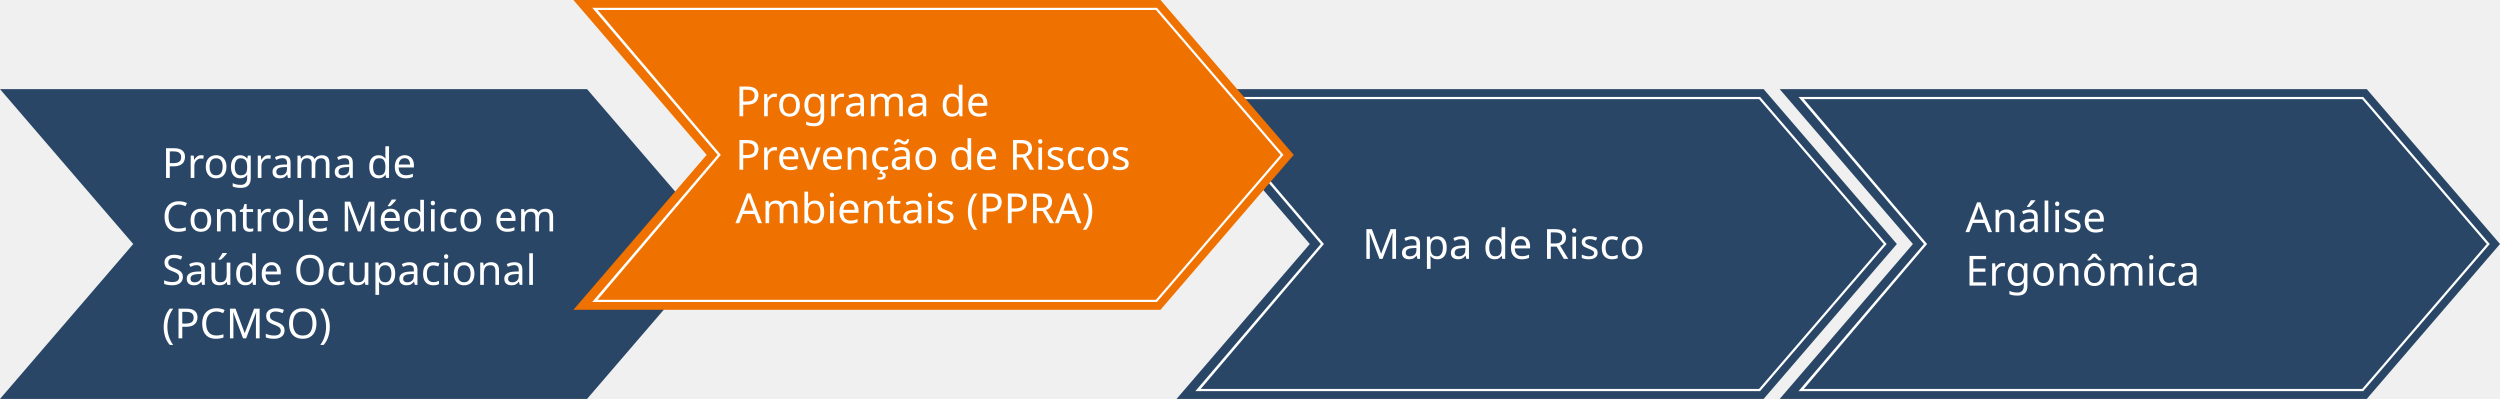
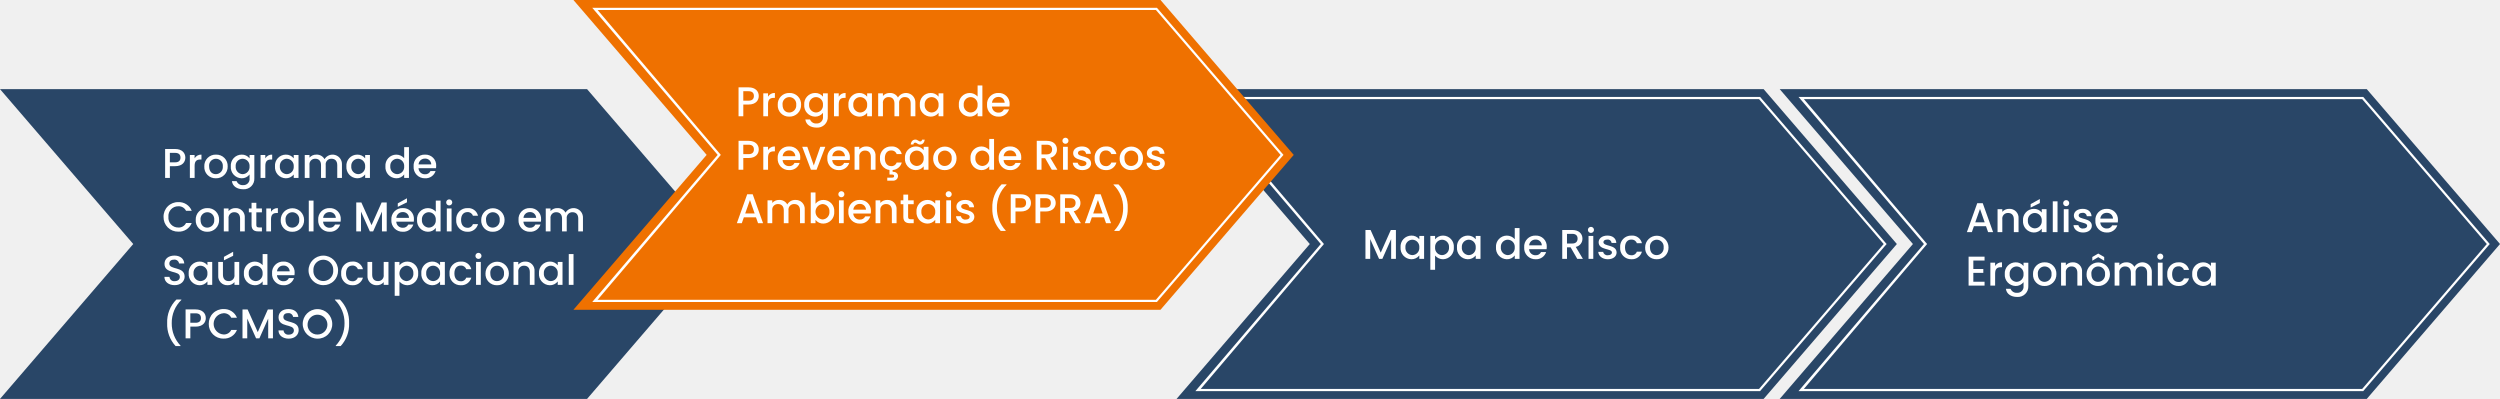
<svg xmlns="http://www.w3.org/2000/svg" width="841.435" height="134.261" viewBox="0 0 841.435 134.261">
  <g id="Grupo_1653" data-name="Grupo 1653" transform="translate(-139.282 -240.369)">
    <g id="Grupo_1650" data-name="Grupo 1650" transform="translate(406.808 18.25)">
      <g id="Grupo_1647" data-name="Grupo 1647">
        <path id="Caminho_21149" data-name="Caminho 21149" d="M197.592,104.261H0L44.843,52.131,0,0H197.592l44.843,52.131Z" transform="translate(128.475 252.119)" fill="#294667" />
        <path id="Caminho_21150" data-name="Caminho 21150" d="M198.531,102.529H8.471L50.689,53.015,8.471,3.5H198.533l42.593,49.515ZM10.28,101.782H198.188l41.95-48.767L198.188,4.247H10.28L51.748,53.015Z" transform="translate(126.334 251.235)" fill="#fff" />
      </g>
-       <text id="Mapa_de_Risco" data-name="Mapa de Risco" transform="translate(191 294.25)" fill="#fff" font-size="14" font-family="Poppins-Medium, Poppins" font-weight="500">
-         <tspan x="0" y="15">Mapa de Risco</tspan>
-       </text>
+       <path id="Caminho_31891" data-name="Caminho 31891" d="M1.05,15h1.6V8.336L5.628,15H6.734L9.7,8.336V15h1.6V5.27H9.59l-3.4,7.63L2.772,5.27H1.05Zm11.816-3.892a3.729,3.729,0,0,0,3.612,4.018,3.32,3.32,0,0,0,2.7-1.274V15h1.61V7.286H19.18v1.12A3.283,3.283,0,0,0,16.506,7.16,3.672,3.672,0,0,0,12.866,11.108Zm6.314.028a2.4,2.4,0,0,1-2.338,2.6A2.43,2.43,0,0,1,14.5,11.108a2.367,2.367,0,0,1,2.338-2.562A2.392,2.392,0,0,1,19.18,11.136ZM24.486,8.42V7.286h-1.6V18.668h1.6V13.88a3.488,3.488,0,0,0,2.688,1.246A3.723,3.723,0,0,0,30.8,11.108,3.661,3.661,0,0,0,27.174,7.16,3.366,3.366,0,0,0,24.486,8.42Zm4.69,2.688a2.432,2.432,0,0,1-2.352,2.632,2.4,2.4,0,0,1-2.338-2.6,2.4,2.4,0,0,1,2.338-2.59A2.369,2.369,0,0,1,29.176,11.108Zm2.674,0a3.729,3.729,0,0,0,3.612,4.018,3.32,3.32,0,0,0,2.7-1.274V15h1.61V7.286h-1.61v1.12A3.283,3.283,0,0,0,35.49,7.16,3.672,3.672,0,0,0,31.85,11.108Zm6.314.028a2.4,2.4,0,0,1-2.338,2.6,2.43,2.43,0,0,1-2.338-2.632,2.367,2.367,0,0,1,2.338-2.562A2.392,2.392,0,0,1,38.164,11.136Zm6.818-.028a3.733,3.733,0,0,0,3.64,4.018A3.2,3.2,0,0,0,51.3,13.838V15h1.61V4.64H51.3V8.364a3.553,3.553,0,0,0-2.66-1.2A3.674,3.674,0,0,0,44.982,11.108Zm6.314.028a2.4,2.4,0,0,1-2.338,2.6,2.43,2.43,0,0,1-2.338-2.632,2.367,2.367,0,0,1,2.338-2.562A2.392,2.392,0,0,1,51.3,11.136ZM58.254,8.5A2,2,0,0,1,60.41,10.45H56.14A2.1,2.1,0,0,1,58.254,8.5Zm3.612,4.2H60.144a1.868,1.868,0,0,1-1.82,1.078,2.122,2.122,0,0,1-2.2-2.044H62.02a4.923,4.923,0,0,0,.056-.784A3.6,3.6,0,0,0,58.324,7.16a3.694,3.694,0,0,0-3.85,3.976,3.743,3.743,0,0,0,3.85,3.99A3.525,3.525,0,0,0,61.866,12.7ZM72.45,8.182c0,.966-.56,1.652-1.806,1.652H68.88V6.572h1.764C71.89,6.572,72.45,7.2,72.45,8.182ZM67.284,5.27V15h1.6V11.108H70.1L72.338,15h1.9l-2.408-4.032a2.769,2.769,0,0,0,2.254-2.786c0-1.582-1.134-2.912-3.444-2.912ZM76.132,15h1.6V7.286h-1.6Zm.812-8.736a1.022,1.022,0,1,0-1.022-1.022A1.007,1.007,0,0,0,76.944,6.264Zm8.638,6.58c-.084-2.786-4.438-1.918-4.438-3.472,0-.518.448-.868,1.3-.868a1.276,1.276,0,0,1,1.442,1.134h1.6C85.4,8.1,84.252,7.16,82.5,7.16c-1.82,0-2.968.994-2.968,2.226,0,2.828,4.48,1.96,4.48,3.472,0,.532-.49.924-1.414.924a1.407,1.407,0,0,1-1.54-1.148H79.408c.07,1.4,1.372,2.492,3.22,2.492C84.448,15.126,85.582,14.146,85.582,12.844Zm1.19-1.708a3.689,3.689,0,0,0,3.78,3.99,3.465,3.465,0,0,0,3.556-2.562H92.386a1.762,1.762,0,0,1-1.834,1.218c-1.288,0-2.142-.952-2.142-2.646S89.264,8.5,90.552,8.5a1.8,1.8,0,0,1,1.834,1.218h1.722A3.356,3.356,0,0,0,90.552,7.16,3.685,3.685,0,0,0,86.772,11.136Zm16.282,0a3.934,3.934,0,1,0-7.868,0,3.761,3.761,0,0,0,3.864,3.99A3.864,3.864,0,0,0,103.054,11.136Zm-6.244,0a2.3,2.3,0,0,1,2.282-2.59,2.334,2.334,0,0,1,2.324,2.59,2.376,2.376,0,0,1-2.366,2.6C97.846,13.74,96.81,12.886,96.81,11.136Z" transform="translate(191 294.25)" fill="#fff" />
    </g>
    <g id="Grupo_1651" data-name="Grupo 1651" transform="translate(609.808 18.25)">
      <g id="Grupo_1647-2" data-name="Grupo 1647">
        <path id="Caminho_21149-2" data-name="Caminho 21149" d="M197.592,104.261H0L44.843,52.131,0,0H197.592l44.843,52.131Z" transform="translate(128.475 252.119)" fill="#294667" />
        <path id="Caminho_21150-2" data-name="Caminho 21150" d="M198.531,102.529H8.471L50.689,53.015,8.471,3.5H198.533l42.593,49.515ZM10.28,101.782H198.188l41.95-48.767L198.188,4.247H10.28L51.748,53.015Z" transform="translate(126.334 251.235)" fill="#fff" />
      </g>
-       <text id="Análise_Ergonômica" data-name="Análise Ergonômica" transform="translate(191 285.25)" fill="#fff" font-size="14" font-family="Poppins-Medium, Poppins" font-weight="500">
-         <tspan x="0" y="15">Análise </tspan>
-         <tspan x="0" y="33">Ergonômica</tspan>
-       </text>
+       <path id="Caminho_31892" data-name="Caminho 31892" d="M7.616,15H9.3L5.81,5.256H3.962L.476,15H2.142l.7-1.988H6.916ZM6.468,11.71H3.29l1.6-4.522ZM16.282,15h1.582V10.45A3,3,0,0,0,14.7,7.16a2.968,2.968,0,0,0-2.3,1.008V7.286h-1.6V15h1.6V10.688A1.87,1.87,0,0,1,14.35,8.546c1.162,0,1.932.728,1.932,2.142Zm3.08-3.892a3.729,3.729,0,0,0,3.612,4.018,3.32,3.32,0,0,0,2.7-1.274V15h1.61V7.286h-1.61v1.12A3.283,3.283,0,0,0,23,7.16,3.672,3.672,0,0,0,19.362,11.108Zm6.314.028a2.4,2.4,0,0,1-2.338,2.6A2.43,2.43,0,0,1,21,11.108a2.367,2.367,0,0,1,2.338-2.562A2.392,2.392,0,0,1,25.676,11.136ZM21.938,5.564V6.74l3.094-1.526V3.856ZM29.386,15h1.6V4.64h-1.6Zm3.7,0h1.6V7.286h-1.6Zm.812-8.736a1.022,1.022,0,1,0-1.022-1.022A1.007,1.007,0,0,0,33.894,6.264Zm8.638,6.58c-.084-2.786-4.438-1.918-4.438-3.472,0-.518.448-.868,1.3-.868a1.276,1.276,0,0,1,1.442,1.134h1.6C42.35,8.1,41.2,7.16,39.452,7.16c-1.82,0-2.968.994-2.968,2.226,0,2.828,4.48,1.96,4.48,3.472,0,.532-.49.924-1.414.924a1.407,1.407,0,0,1-1.54-1.148H36.358c.07,1.4,1.372,2.492,3.22,2.492C41.4,15.126,42.532,14.146,42.532,12.844ZM47.5,8.5a2,2,0,0,1,2.156,1.946h-4.27A2.1,2.1,0,0,1,47.5,8.5Zm3.612,4.2H49.392a1.868,1.868,0,0,1-1.82,1.078,2.122,2.122,0,0,1-2.2-2.044h5.894a4.923,4.923,0,0,0,.056-.784A3.6,3.6,0,0,0,47.572,7.16a3.694,3.694,0,0,0-3.85,3.976,3.743,3.743,0,0,0,3.85,3.99A3.525,3.525,0,0,0,51.114,12.7ZM6.426,23.256H1.05V33H6.426V31.7H2.646V28.716h3.36v-1.3H2.646V24.558h3.78ZM9.982,28.94c0-1.638.728-2.128,1.9-2.128h.406V25.16a2.513,2.513,0,0,0-2.31,1.246v-1.12h-1.6V33h1.6Zm3.248.168a3.733,3.733,0,0,0,3.64,4.018,3.311,3.311,0,0,0,2.674-1.288v1.288a2.055,2.055,0,0,1-2.156,2.3,2.15,2.15,0,0,1-2.2-1.344H13.608c.2,1.708,1.722,2.73,3.78,2.73a3.5,3.5,0,0,0,3.766-3.682v-7.84h-1.61v1.12A3.268,3.268,0,0,0,16.87,25.16,3.672,3.672,0,0,0,13.23,29.108Zm6.314.028a2.4,2.4,0,0,1-2.338,2.6,2.43,2.43,0,0,1-2.338-2.632,2.367,2.367,0,0,1,2.338-2.562A2.392,2.392,0,0,1,19.544,29.136Zm11.06,0A3.8,3.8,0,0,0,26.67,25.16a3.8,3.8,0,0,0-3.934,3.976,3.761,3.761,0,0,0,3.864,3.99A3.864,3.864,0,0,0,30.6,29.136Zm-6.244,0a2.3,2.3,0,0,1,2.282-2.59,2.334,2.334,0,0,1,2.324,2.59,2.376,2.376,0,0,1-2.366,2.6C25.4,31.74,24.36,30.886,24.36,29.136ZM37.66,33h1.582V28.45a3,3,0,0,0-3.164-3.29,2.968,2.968,0,0,0-2.3,1.008v-.882h-1.6V33h1.6V28.688a1.87,1.87,0,0,1,1.946-2.142c1.162,0,1.932.728,1.932,2.142Zm10.962-3.864a3.934,3.934,0,1,0-7.868,0,3.761,3.761,0,0,0,3.864,3.99A3.864,3.864,0,0,0,48.622,29.136Zm-6.244,0a2.3,2.3,0,0,1,2.282-2.59,2.334,2.334,0,0,1,2.324,2.59,2.376,2.376,0,0,1-2.366,2.6C43.414,31.74,42.378,30.886,42.378,29.136Zm4.312-5.768-2-1.162-2,1.162v1.246l2-1.2,2,1.2ZM61.138,33H62.72V28.45a3.162,3.162,0,0,0-5.866-1.764,2.975,2.975,0,0,0-2.772-1.526A2.938,2.938,0,0,0,51.8,26.168v-.882H50.2V33h1.6V28.688a1.87,1.87,0,0,1,1.946-2.142c1.162,0,1.932.728,1.932,2.142V33H57.26V28.688a1.87,1.87,0,0,1,1.946-2.142c1.162,0,1.932.728,1.932,2.142Zm3.612,0h1.6V25.286h-1.6Zm.812-8.736a1.022,1.022,0,1,0-1.022-1.022A1.007,1.007,0,0,0,65.562,24.264Zm2.352,4.872a3.689,3.689,0,0,0,3.78,3.99,3.465,3.465,0,0,0,3.556-2.562H73.528a1.762,1.762,0,0,1-1.834,1.218c-1.288,0-2.142-.952-2.142-2.646s.854-2.632,2.142-2.632a1.8,1.8,0,0,1,1.834,1.218H75.25a3.356,3.356,0,0,0-3.556-2.562A3.685,3.685,0,0,0,67.914,29.136Zm8.4-.028a3.729,3.729,0,0,0,3.612,4.018,3.32,3.32,0,0,0,2.7-1.274V33h1.61V25.286h-1.61v1.12a3.283,3.283,0,0,0-2.674-1.246A3.672,3.672,0,0,0,76.314,29.108Zm6.314.028a2.4,2.4,0,0,1-2.338,2.6,2.43,2.43,0,0,1-2.338-2.632,2.367,2.367,0,0,1,2.338-2.562A2.392,2.392,0,0,1,82.628,29.136Z" transform="translate(191 285.25)" fill="#fff" />
    </g>
    <g id="Grupo_1652" data-name="Grupo 1652" transform="translate(10.808 18.25)">
      <g id="Grupo_1647-3" data-name="Grupo 1647">
        <path id="Caminho_21149-3" data-name="Caminho 21149" d="M197.592,104.261H0L44.843,52.131,0,0H197.592l44.843,52.131Z" transform="translate(128.475 252.119)" fill="#294667" />
        <path id="Caminho_21150-3" data-name="Caminho 21150" d="M198.531,102.529H8.471L50.689,53.015,8.471,3.5H198.533l42.593,49.515ZM10.28,101.782H198.188l41.95-48.767L198.188,4.247H10.28L51.748,53.015Z" transform="translate(126.334 251.235)" fill="#294667" />
      </g>
-       <text id="Programa_de_Controle_Médico_em_Saúde_Ocupacional_PCMSO_" data-name="Programa de Controle Médico em Saúde Ocupacional (PCMSO)" transform="translate(183 267)" fill="#fff" font-size="14" font-family="Poppins-Medium, Poppins" font-weight="500">
-         <tspan x="0" y="15">Programa de </tspan>
-         <tspan x="0" y="33">Controle Médico em </tspan>
-         <tspan x="0" y="51">Saúde Ocupacional </tspan>
-         <tspan x="0" y="69">(PCMSO)</tspan>
-       </text>
+       <path id="Caminho_31889" data-name="Caminho 31889" d="M2.646,9.75V6.572H4.41c1.246,0,1.806.588,1.806,1.6,0,.98-.56,1.582-1.806,1.582ZM7.854,8.168c0-1.582-1.134-2.9-3.444-2.9H1.05V15h1.6V11.052H4.41C6.944,11.052,7.854,9.554,7.854,8.168Zm3.122,2.772c0-1.638.728-2.128,1.9-2.128h.406V7.16a2.513,2.513,0,0,0-2.31,1.246V7.286H9.38V15h1.6Zm11.13.2A3.8,3.8,0,0,0,18.172,7.16a3.8,3.8,0,0,0-3.934,3.976,3.761,3.761,0,0,0,3.864,3.99A3.864,3.864,0,0,0,22.106,11.136Zm-6.244,0a2.3,2.3,0,0,1,2.282-2.59,2.334,2.334,0,0,1,2.324,2.59,2.376,2.376,0,0,1-2.366,2.6C16.9,13.74,15.862,12.886,15.862,11.136Zm7.294-.028a3.733,3.733,0,0,0,3.64,4.018,3.311,3.311,0,0,0,2.674-1.288v1.288a2.055,2.055,0,0,1-2.156,2.3,2.15,2.15,0,0,1-2.2-1.344H23.534c.2,1.708,1.722,2.73,3.78,2.73a3.5,3.5,0,0,0,3.766-3.682V7.286H29.47v1.12A3.268,3.268,0,0,0,26.8,7.16,3.672,3.672,0,0,0,23.156,11.108Zm6.314.028a2.4,2.4,0,0,1-2.338,2.6,2.43,2.43,0,0,1-2.338-2.632,2.367,2.367,0,0,1,2.338-2.562A2.392,2.392,0,0,1,29.47,11.136Zm5.306-.2c0-1.638.728-2.128,1.9-2.128h.406V7.16a2.513,2.513,0,0,0-2.31,1.246V7.286h-1.6V15h1.6Zm3.248.168a3.729,3.729,0,0,0,3.612,4.018,3.32,3.32,0,0,0,2.7-1.274V15h1.61V7.286h-1.61v1.12A3.283,3.283,0,0,0,41.664,7.16,3.672,3.672,0,0,0,38.024,11.108Zm6.314.028A2.4,2.4,0,0,1,42,13.74a2.43,2.43,0,0,1-2.338-2.632A2.367,2.367,0,0,1,42,8.546,2.392,2.392,0,0,1,44.338,11.136ZM58.982,15h1.582V10.45A3.162,3.162,0,0,0,54.7,8.686,2.975,2.975,0,0,0,51.926,7.16a2.938,2.938,0,0,0-2.282,1.008V7.286h-1.6V15h1.6V10.688A1.87,1.87,0,0,1,51.59,8.546c1.162,0,1.932.728,1.932,2.142V15H55.1V10.688A1.87,1.87,0,0,1,57.05,8.546c1.162,0,1.932.728,1.932,2.142Zm3.08-3.892a3.729,3.729,0,0,0,3.612,4.018,3.32,3.32,0,0,0,2.7-1.274V15h1.61V7.286h-1.61v1.12A3.283,3.283,0,0,0,65.7,7.16,3.672,3.672,0,0,0,62.062,11.108Zm6.314.028a2.4,2.4,0,0,1-2.338,2.6A2.43,2.43,0,0,1,63.7,11.108a2.367,2.367,0,0,1,2.338-2.562A2.392,2.392,0,0,1,68.376,11.136Zm6.818-.028a3.733,3.733,0,0,0,3.64,4.018,3.2,3.2,0,0,0,2.674-1.288V15h1.61V4.64h-1.61V8.364a3.553,3.553,0,0,0-2.66-1.2A3.674,3.674,0,0,0,75.194,11.108Zm6.314.028a2.4,2.4,0,0,1-2.338,2.6,2.43,2.43,0,0,1-2.338-2.632A2.367,2.367,0,0,1,79.17,8.546,2.392,2.392,0,0,1,81.508,11.136ZM88.466,8.5a2,2,0,0,1,2.156,1.946h-4.27A2.1,2.1,0,0,1,88.466,8.5Zm3.612,4.2H90.356a1.868,1.868,0,0,1-1.82,1.078,2.122,2.122,0,0,1-2.2-2.044h5.894a4.923,4.923,0,0,0,.056-.784A3.6,3.6,0,0,0,88.536,7.16a3.694,3.694,0,0,0-3.85,3.976,3.743,3.743,0,0,0,3.85,3.99A3.525,3.525,0,0,0,92.078,12.7ZM.518,28.114a4.858,4.858,0,0,0,4.97,4.97,4.627,4.627,0,0,0,4.522-2.912H8.092a2.719,2.719,0,0,1-2.6,1.526,3.284,3.284,0,0,1-3.332-3.584,3.272,3.272,0,0,1,3.332-3.57,2.719,2.719,0,0,1,2.6,1.526H10.01a4.638,4.638,0,0,0-4.522-2.926A4.867,4.867,0,0,0,.518,28.114Zm18.7,1.022a3.8,3.8,0,0,0-3.934-3.976,3.8,3.8,0,0,0-3.934,3.976,3.761,3.761,0,0,0,3.864,3.99A3.864,3.864,0,0,0,19.222,29.136Zm-6.244,0a2.3,2.3,0,0,1,2.282-2.59,2.334,2.334,0,0,1,2.324,2.59,2.376,2.376,0,0,1-2.366,2.6C14.014,31.74,12.978,30.886,12.978,29.136ZM26.278,33H27.86V28.45A3,3,0,0,0,24.7,25.16a2.968,2.968,0,0,0-2.3,1.008v-.882H20.8V33h1.6V28.688a1.87,1.87,0,0,1,1.946-2.142c1.162,0,1.932.728,1.932,2.142Zm3.864-2.142C30.142,32.426,31,33,32.368,33h1.26V31.67h-.98c-.672,0-.9-.238-.9-.812v-4.27h1.876v-1.3H31.752V23.368h-1.61v1.918h-.91v1.3h.91Zm6.552-1.918c0-1.638.728-2.128,1.9-2.128H39V25.16a2.513,2.513,0,0,0-2.31,1.246v-1.12H35.1V33h1.6Zm11.13.2a3.934,3.934,0,1,0-7.868,0,3.761,3.761,0,0,0,3.864,3.99A3.864,3.864,0,0,0,47.824,29.136Zm-6.244,0a2.3,2.3,0,0,1,2.282-2.59,2.334,2.334,0,0,1,2.324,2.59,2.376,2.376,0,0,1-2.366,2.6C42.616,31.74,41.58,30.886,41.58,29.136ZM49.406,33H51V22.64h-1.6Zm6.944-6.5a2,2,0,0,1,2.156,1.946h-4.27A2.1,2.1,0,0,1,56.35,26.5Zm3.612,4.2H58.24a1.868,1.868,0,0,1-1.82,1.078,2.122,2.122,0,0,1-2.2-2.044h5.894a4.923,4.923,0,0,0,.056-.784A3.6,3.6,0,0,0,56.42,25.16a3.694,3.694,0,0,0-3.85,3.976,3.743,3.743,0,0,0,3.85,3.99A3.525,3.525,0,0,0,59.962,30.7ZM65.38,33h1.6V26.336L69.958,33h1.106l2.968-6.664V33h1.6V23.27H73.92l-3.4,7.63L67.1,23.27H65.38Zm15.6-6.5a2,2,0,0,1,2.156,1.946h-4.27A2.1,2.1,0,0,1,80.976,26.5Zm3.612,4.2H82.866a1.868,1.868,0,0,1-1.82,1.078,2.122,2.122,0,0,1-2.2-2.044h5.894a4.923,4.923,0,0,0,.056-.784,3.6,3.6,0,0,0-3.752-3.794,3.694,3.694,0,0,0-3.85,3.976,3.743,3.743,0,0,0,3.85,3.99A3.525,3.525,0,0,0,84.588,30.7Zm-5.236-7.14V24.74l3.094-1.526V21.856Zm6.482,5.544a3.733,3.733,0,0,0,3.64,4.018,3.2,3.2,0,0,0,2.674-1.288V33h1.61V22.64h-1.61v3.724a3.553,3.553,0,0,0-2.66-1.2A3.674,3.674,0,0,0,85.834,29.108Zm6.314.028a2.4,2.4,0,0,1-2.338,2.6,2.43,2.43,0,0,1-2.338-2.632,2.367,2.367,0,0,1,2.338-2.562A2.392,2.392,0,0,1,92.148,29.136ZM95.858,33h1.6V25.286h-1.6Zm.812-8.736a1.022,1.022,0,1,0-1.022-1.022A1.007,1.007,0,0,0,96.67,24.264Zm2.352,4.872a3.689,3.689,0,0,0,3.78,3.99,3.465,3.465,0,0,0,3.556-2.562h-1.722a1.762,1.762,0,0,1-1.834,1.218c-1.288,0-2.142-.952-2.142-2.646s.854-2.632,2.142-2.632a1.8,1.8,0,0,1,1.834,1.218h1.722A3.356,3.356,0,0,0,102.8,25.16,3.685,3.685,0,0,0,99.022,29.136Zm16.282,0a3.934,3.934,0,1,0-7.868,0,3.761,3.761,0,0,0,3.864,3.99A3.864,3.864,0,0,0,115.3,29.136Zm-6.244,0a2.3,2.3,0,0,1,2.282-2.59,2.334,2.334,0,0,1,2.324,2.59,2.376,2.376,0,0,1-2.366,2.6C110.1,31.74,109.06,30.886,109.06,29.136ZM123.774,26.5a2,2,0,0,1,2.156,1.946h-4.27A2.1,2.1,0,0,1,123.774,26.5Zm3.612,4.2h-1.722a1.868,1.868,0,0,1-1.82,1.078,2.122,2.122,0,0,1-2.2-2.044h5.894a4.923,4.923,0,0,0,.056-.784,3.6,3.6,0,0,0-3.752-3.794,3.694,3.694,0,0,0-3.85,3.976,3.743,3.743,0,0,0,3.85,3.99A3.525,3.525,0,0,0,127.386,30.7ZM140.1,33h1.582V28.45a3.162,3.162,0,0,0-5.866-1.764,2.975,2.975,0,0,0-2.772-1.526,2.938,2.938,0,0,0-2.282,1.008v-.882h-1.6V33h1.6V28.688a1.87,1.87,0,0,1,1.946-2.142c1.162,0,1.932.728,1.932,2.142V33h1.582V28.688a1.87,1.87,0,0,1,1.946-2.142c1.162,0,1.932.728,1.932,2.142ZM7.616,48.242c0-3.556-5.152-2.184-5.152-4.382,0-.938.714-1.386,1.638-1.358A1.522,1.522,0,0,1,5.74,43.79H7.5c-.14-1.666-1.456-2.646-3.318-2.646C2.2,41.144.84,42.208.84,43.916c0,3.584,5.166,2.058,5.166,4.41,0,.826-.63,1.428-1.75,1.428A1.561,1.561,0,0,1,2.52,48.312H.812c0,1.722,1.5,2.786,3.444,2.786C6.426,51.1,7.616,49.7,7.616,48.242Zm1.358-1.134a3.729,3.729,0,0,0,3.612,4.018,3.32,3.32,0,0,0,2.7-1.274V51H16.9V43.286h-1.61v1.12a3.283,3.283,0,0,0-2.674-1.246A3.672,3.672,0,0,0,8.974,47.108Zm6.314.028a2.4,2.4,0,0,1-2.338,2.6,2.43,2.43,0,0,1-2.338-2.632,2.367,2.367,0,0,1,2.338-2.562A2.392,2.392,0,0,1,15.288,47.136Zm10.7-3.85h-1.6v4.3a1.87,1.87,0,0,1-1.946,2.142c-1.162,0-1.932-.728-1.932-2.142v-4.3H18.928v4.536a3.014,3.014,0,0,0,3.178,3.29,2.871,2.871,0,0,0,2.282-1.036V51h1.6Zm-5.138-1.722V42.74l3.094-1.526V39.856Zm6.706,5.544a3.733,3.733,0,0,0,3.64,4.018,3.2,3.2,0,0,0,2.674-1.288V51h1.61V40.64h-1.61v3.724a3.553,3.553,0,0,0-2.66-1.2A3.674,3.674,0,0,0,27.552,47.108Zm6.314.028a2.4,2.4,0,0,1-2.338,2.6,2.43,2.43,0,0,1-2.338-2.632,2.367,2.367,0,0,1,2.338-2.562A2.392,2.392,0,0,1,33.866,47.136ZM40.824,44.5A2,2,0,0,1,42.98,46.45H38.71A2.1,2.1,0,0,1,40.824,44.5Zm3.612,4.2H42.714a1.868,1.868,0,0,1-1.82,1.078,2.122,2.122,0,0,1-2.2-2.044H44.59a4.923,4.923,0,0,0,.056-.784,3.6,3.6,0,0,0-3.752-3.794,3.694,3.694,0,0,0-3.85,3.976,3.743,3.743,0,0,0,3.85,3.99A3.525,3.525,0,0,0,44.436,48.7Zm14.826-2.59a4.97,4.97,0,1,0-4.97,4.984A4.85,4.85,0,0,0,59.262,46.114Zm-8.3,0a3.34,3.34,0,1,1,6.664,0,3.342,3.342,0,1,1-6.664,0ZM60.3,47.136a3.689,3.689,0,0,0,3.78,3.99,3.465,3.465,0,0,0,3.556-2.562H65.912a1.762,1.762,0,0,1-1.834,1.218c-1.288,0-2.142-.952-2.142-2.646S62.79,44.5,64.078,44.5a1.8,1.8,0,0,1,1.834,1.218h1.722a3.356,3.356,0,0,0-3.556-2.562A3.685,3.685,0,0,0,60.3,47.136Zm15.918-3.85h-1.6v4.3a1.87,1.87,0,0,1-1.946,2.142c-1.162,0-1.932-.728-1.932-2.142v-4.3H69.16v4.536a3.014,3.014,0,0,0,3.178,3.29,2.871,2.871,0,0,0,2.282-1.036V51h1.6Zm3.7,1.134V43.286h-1.6V54.668h1.6V49.88A3.488,3.488,0,0,0,82.6,51.126a3.723,3.723,0,0,0,3.626-4.018A3.661,3.661,0,0,0,82.6,43.16,3.366,3.366,0,0,0,79.912,44.42Zm4.69,2.688A2.432,2.432,0,0,1,82.25,49.74a2.611,2.611,0,0,1,0-5.194A2.369,2.369,0,0,1,84.6,47.108Zm2.674,0a3.729,3.729,0,0,0,3.612,4.018,3.32,3.32,0,0,0,2.7-1.274V51H95.2V43.286H93.59v1.12a3.283,3.283,0,0,0-2.674-1.246A3.672,3.672,0,0,0,87.276,47.108Zm6.314.028a2.4,2.4,0,0,1-2.338,2.6,2.43,2.43,0,0,1-2.338-2.632,2.367,2.367,0,0,1,2.338-2.562A2.392,2.392,0,0,1,93.59,47.136Zm3.178,0a3.689,3.689,0,0,0,3.78,3.99,3.465,3.465,0,0,0,3.556-2.562h-1.722a1.762,1.762,0,0,1-1.834,1.218c-1.288,0-2.142-.952-2.142-2.646s.854-2.632,2.142-2.632a1.8,1.8,0,0,1,1.834,1.218H104.1a3.356,3.356,0,0,0-3.556-2.562A3.685,3.685,0,0,0,96.768,47.136ZM105.7,51h1.6V43.286h-1.6Zm.812-8.736a1.022,1.022,0,1,0-1.022-1.022A1.007,1.007,0,0,0,106.512,42.264Zm10.234,4.872a3.934,3.934,0,1,0-7.868,0,3.761,3.761,0,0,0,3.864,3.99A3.864,3.864,0,0,0,116.746,47.136Zm-6.244,0a2.3,2.3,0,0,1,2.282-2.59,2.334,2.334,0,0,1,2.324,2.59,2.376,2.376,0,0,1-2.366,2.6C111.538,49.74,110.5,48.886,110.5,47.136ZM123.8,51h1.582V46.45a3,3,0,0,0-3.164-3.29,2.968,2.968,0,0,0-2.3,1.008v-.882h-1.6V51h1.6V46.688a1.87,1.87,0,0,1,1.946-2.142c1.162,0,1.932.728,1.932,2.142Zm3.08-3.892a3.729,3.729,0,0,0,3.612,4.018,3.32,3.32,0,0,0,2.7-1.274V51h1.61V43.286H133.2v1.12a3.283,3.283,0,0,0-2.674-1.246A3.672,3.672,0,0,0,126.882,47.108Zm6.314.028a2.4,2.4,0,0,1-2.338,2.6,2.43,2.43,0,0,1-2.338-2.632,2.367,2.367,0,0,1,2.338-2.562A2.392,2.392,0,0,1,133.2,47.136ZM136.906,51h1.6V40.64h-1.6ZM6.23,71.6V71.45A10.814,10.814,0,0,1,3.276,63.9,10.638,10.638,0,0,1,6.51,56.078v-.154H4.858A10.621,10.621,0,0,0,1.736,63.9a10.709,10.709,0,0,0,2.842,7.7Zm3.3-7.854V60.572H11.3c1.246,0,1.806.588,1.806,1.6,0,.98-.56,1.582-1.806,1.582Zm5.208-1.582c0-1.582-1.134-2.9-3.444-2.9H7.938V69h1.6V65.052H11.3C13.832,65.052,14.742,63.554,14.742,62.168Zm.994,1.946a4.858,4.858,0,0,0,4.97,4.97,4.627,4.627,0,0,0,4.522-2.912H23.31a2.719,2.719,0,0,1-2.6,1.526,3.586,3.586,0,0,1,0-7.154,2.719,2.719,0,0,1,2.6,1.526h1.918a4.638,4.638,0,0,0-4.522-2.926A4.867,4.867,0,0,0,15.736,64.114ZM27.09,69h1.6V62.336L31.668,69h1.106l2.968-6.664V69h1.6V59.27H35.63l-3.4,7.63-3.416-7.63H27.09ZM46,66.242c0-3.556-5.152-2.184-5.152-4.382,0-.938.714-1.386,1.638-1.358a1.522,1.522,0,0,1,1.638,1.288h1.764c-.14-1.666-1.456-2.646-3.318-2.646-1.988,0-3.346,1.064-3.346,2.772,0,3.584,5.166,2.058,5.166,4.41,0,.826-.63,1.428-1.75,1.428a1.561,1.561,0,0,1-1.736-1.442H39.2c0,1.722,1.5,2.786,3.444,2.786C44.814,69.1,46,67.7,46,66.242Zm11.3-2.128a4.97,4.97,0,1,0-4.97,4.984A4.85,4.85,0,0,0,57.3,64.114Zm-8.3,0a3.342,3.342,0,1,1,3.332,3.6A3.272,3.272,0,0,1,49,64.114Zm9.478,7.49V71.45A10.814,10.814,0,0,0,61.432,63.9,10.638,10.638,0,0,0,58.2,56.078v-.154H59.85a10.621,10.621,0,0,1,3.122,7.98,10.709,10.709,0,0,1-2.842,7.7Z" transform="translate(183 267)" fill="#fff" />
    </g>
    <g id="Grupo_1654" data-name="Grupo 1654" transform="translate(203.808 -11.75)">
      <g id="Grupo_1647-4" data-name="Grupo 1647">
        <path id="Caminho_21149-4" data-name="Caminho 21149" d="M197.592,104.261H0L44.843,52.131,0,0H197.592l44.843,52.131Z" transform="translate(128.475 252.119)" fill="#ef7100" />
        <path id="Caminho_21150-4" data-name="Caminho 21150" d="M198.531,102.529H8.471L50.689,53.015,8.471,3.5H198.533l42.593,49.515ZM10.28,101.782H198.188l41.95-48.767L198.188,4.247H10.28L51.748,53.015Z" transform="translate(126.334 251.235)" fill="#fff" />
      </g>
-       <text id="Programa_de_Prevenção_de_Riscos_Ambientais_PPRA_" data-name="Programa de Prevenção de Riscos Ambientais (PPRA)" transform="translate(183 276.25)" fill="#fff" font-size="14" font-family="Poppins-Medium, Poppins" font-weight="500">
-         <tspan x="0" y="15">Programa de </tspan>
-         <tspan x="0" y="33">Prevenção de Riscos </tspan>
-         <tspan x="0" y="51">Ambientais (PPRA)</tspan>
-       </text>
+       <path id="Caminho_31890" data-name="Caminho 31890" d="M2.646,9.75V6.572H4.41c1.246,0,1.806.588,1.806,1.6,0,.98-.56,1.582-1.806,1.582ZM7.854,8.168c0-1.582-1.134-2.9-3.444-2.9H1.05V15h1.6V11.052H4.41C6.944,11.052,7.854,9.554,7.854,8.168Zm3.122,2.772c0-1.638.728-2.128,1.9-2.128h.406V7.16a2.513,2.513,0,0,0-2.31,1.246V7.286H9.38V15h1.6Zm11.13.2A3.8,3.8,0,0,0,18.172,7.16a3.8,3.8,0,0,0-3.934,3.976,3.761,3.761,0,0,0,3.864,3.99A3.864,3.864,0,0,0,22.106,11.136Zm-6.244,0a2.3,2.3,0,0,1,2.282-2.59,2.334,2.334,0,0,1,2.324,2.59,2.376,2.376,0,0,1-2.366,2.6C16.9,13.74,15.862,12.886,15.862,11.136Zm7.294-.028a3.733,3.733,0,0,0,3.64,4.018,3.311,3.311,0,0,0,2.674-1.288v1.288a2.055,2.055,0,0,1-2.156,2.3,2.15,2.15,0,0,1-2.2-1.344H23.534c.2,1.708,1.722,2.73,3.78,2.73a3.5,3.5,0,0,0,3.766-3.682V7.286H29.47v1.12A3.268,3.268,0,0,0,26.8,7.16,3.672,3.672,0,0,0,23.156,11.108Zm6.314.028a2.4,2.4,0,0,1-2.338,2.6,2.43,2.43,0,0,1-2.338-2.632,2.367,2.367,0,0,1,2.338-2.562A2.392,2.392,0,0,1,29.47,11.136Zm5.306-.2c0-1.638.728-2.128,1.9-2.128h.406V7.16a2.513,2.513,0,0,0-2.31,1.246V7.286h-1.6V15h1.6Zm3.248.168a3.729,3.729,0,0,0,3.612,4.018,3.32,3.32,0,0,0,2.7-1.274V15h1.61V7.286h-1.61v1.12A3.283,3.283,0,0,0,41.664,7.16,3.672,3.672,0,0,0,38.024,11.108Zm6.314.028A2.4,2.4,0,0,1,42,13.74a2.43,2.43,0,0,1-2.338-2.632A2.367,2.367,0,0,1,42,8.546,2.392,2.392,0,0,1,44.338,11.136ZM58.982,15h1.582V10.45A3.162,3.162,0,0,0,54.7,8.686,2.975,2.975,0,0,0,51.926,7.16a2.938,2.938,0,0,0-2.282,1.008V7.286h-1.6V15h1.6V10.688A1.87,1.87,0,0,1,51.59,8.546c1.162,0,1.932.728,1.932,2.142V15H55.1V10.688A1.87,1.87,0,0,1,57.05,8.546c1.162,0,1.932.728,1.932,2.142Zm3.08-3.892a3.729,3.729,0,0,0,3.612,4.018,3.32,3.32,0,0,0,2.7-1.274V15h1.61V7.286h-1.61v1.12A3.283,3.283,0,0,0,65.7,7.16,3.672,3.672,0,0,0,62.062,11.108Zm6.314.028a2.4,2.4,0,0,1-2.338,2.6A2.43,2.43,0,0,1,63.7,11.108a2.367,2.367,0,0,1,2.338-2.562A2.392,2.392,0,0,1,68.376,11.136Zm6.818-.028a3.733,3.733,0,0,0,3.64,4.018,3.2,3.2,0,0,0,2.674-1.288V15h1.61V4.64h-1.61V8.364a3.553,3.553,0,0,0-2.66-1.2A3.674,3.674,0,0,0,75.194,11.108Zm6.314.028a2.4,2.4,0,0,1-2.338,2.6,2.43,2.43,0,0,1-2.338-2.632A2.367,2.367,0,0,1,79.17,8.546,2.392,2.392,0,0,1,81.508,11.136ZM88.466,8.5a2,2,0,0,1,2.156,1.946h-4.27A2.1,2.1,0,0,1,88.466,8.5Zm3.612,4.2H90.356a1.868,1.868,0,0,1-1.82,1.078,2.122,2.122,0,0,1-2.2-2.044h5.894a4.923,4.923,0,0,0,.056-.784A3.6,3.6,0,0,0,88.536,7.16a3.694,3.694,0,0,0-3.85,3.976,3.743,3.743,0,0,0,3.85,3.99A3.525,3.525,0,0,0,92.078,12.7ZM2.646,27.75V24.572H4.41c1.246,0,1.806.588,1.806,1.6,0,.98-.56,1.582-1.806,1.582Zm5.208-1.582c0-1.582-1.134-2.9-3.444-2.9H1.05V33h1.6V29.052H4.41C6.944,29.052,7.854,27.554,7.854,26.168Zm3.122,2.772c0-1.638.728-2.128,1.9-2.128h.406V25.16a2.513,2.513,0,0,0-2.31,1.246v-1.12H9.38V33h1.6ZM18,26.5A2,2,0,0,1,20.16,28.45H15.89A2.1,2.1,0,0,1,18,26.5Zm3.612,4.2H19.894a1.868,1.868,0,0,1-1.82,1.078,2.122,2.122,0,0,1-2.2-2.044H21.77a4.923,4.923,0,0,0,.056-.784,3.6,3.6,0,0,0-3.752-3.794,3.694,3.694,0,0,0-3.85,3.976,3.743,3.743,0,0,0,3.85,3.99A3.525,3.525,0,0,0,21.616,30.7Zm.868-5.418L25.41,33h1.9l2.94-7.714H28.56l-2.184,6.286-2.184-6.286ZM34.706,26.5a2,2,0,0,1,2.156,1.946h-4.27A2.1,2.1,0,0,1,34.706,26.5Zm3.612,4.2H36.6a1.868,1.868,0,0,1-1.82,1.078,2.122,2.122,0,0,1-2.2-2.044h5.894a4.923,4.923,0,0,0,.056-.784,3.6,3.6,0,0,0-3.752-3.794,3.694,3.694,0,0,0-3.85,3.976,3.743,3.743,0,0,0,3.85,3.99A3.525,3.525,0,0,0,38.318,30.7ZM45.57,33h1.582V28.45a3,3,0,0,0-3.164-3.29,2.968,2.968,0,0,0-2.3,1.008v-.882H40.1V33h1.6V28.688a1.87,1.87,0,0,1,1.946-2.142c1.162,0,1.932.728,1.932,2.142Zm3.08-3.864a3.672,3.672,0,0,0,3.206,3.948v1.54h.77c.49,0,.784.1.784.518s-.294.518-.784.518H51.1v1.008h1.848a1.591,1.591,0,0,0,1.778-1.526c0-.966-.784-1.47-1.82-1.47V33.1a3.38,3.38,0,0,0,3.08-2.534H54.264a1.762,1.762,0,0,1-1.834,1.218c-1.288,0-2.142-.952-2.142-2.646S51.142,26.5,52.43,26.5a1.8,1.8,0,0,1,1.834,1.218h1.722A3.356,3.356,0,0,0,52.43,25.16,3.685,3.685,0,0,0,48.65,29.136Zm8.4-.028a3.729,3.729,0,0,0,3.612,4.018,3.32,3.32,0,0,0,2.7-1.274V33h1.61V25.286h-1.61v1.12A3.283,3.283,0,0,0,60.69,25.16,3.672,3.672,0,0,0,57.05,29.108Zm6.314.028a2.4,2.4,0,0,1-2.338,2.6,2.43,2.43,0,0,1-2.338-2.632,2.367,2.367,0,0,1,2.338-2.562A2.392,2.392,0,0,1,63.364,29.136ZM59,24.488h.9c.056-.406.294-.6.6-.6.56,0,.868.63,1.624.63.812,0,1.428-.532,1.582-1.638h-.9a.59.59,0,0,1-.6.588c-.56,0-.868-.616-1.624-.616C59.766,22.85,59.15,23.382,59,24.488Zm15.428,4.648a3.934,3.934,0,1,0-7.868,0,3.761,3.761,0,0,0,3.864,3.99A3.864,3.864,0,0,0,74.424,29.136Zm-6.244,0a2.3,2.3,0,0,1,2.282-2.59,2.334,2.334,0,0,1,2.324,2.59,2.376,2.376,0,0,1-2.366,2.6C69.216,31.74,68.18,30.886,68.18,29.136Zm10.934-.028a3.733,3.733,0,0,0,3.64,4.018,3.2,3.2,0,0,0,2.674-1.288V33h1.61V22.64h-1.61v3.724a3.553,3.553,0,0,0-2.66-1.2A3.674,3.674,0,0,0,79.114,29.108Zm6.314.028a2.4,2.4,0,0,1-2.338,2.6,2.43,2.43,0,0,1-2.338-2.632,2.367,2.367,0,0,1,2.338-2.562A2.392,2.392,0,0,1,85.428,29.136ZM92.386,26.5a2,2,0,0,1,2.156,1.946h-4.27A2.1,2.1,0,0,1,92.386,26.5ZM96,30.7H94.276a1.868,1.868,0,0,1-1.82,1.078,2.122,2.122,0,0,1-2.2-2.044h5.894a4.923,4.923,0,0,0,.056-.784,3.6,3.6,0,0,0-3.752-3.794,3.694,3.694,0,0,0-3.85,3.976,3.743,3.743,0,0,0,3.85,3.99A3.525,3.525,0,0,0,96,30.7Zm10.584-4.522c0,.966-.56,1.652-1.806,1.652h-1.764V24.572h1.764C106.022,24.572,106.582,25.2,106.582,26.182Zm-5.166-2.912V33h1.6V29.108h1.218L106.47,33h1.9l-2.408-4.032a2.769,2.769,0,0,0,2.254-2.786c0-1.582-1.134-2.912-3.444-2.912ZM110.264,33h1.6V25.286h-1.6Zm.812-8.736a1.022,1.022,0,1,0-1.022-1.022A1.007,1.007,0,0,0,111.076,24.264Zm8.638,6.58c-.084-2.786-4.438-1.918-4.438-3.472,0-.518.448-.868,1.3-.868a1.276,1.276,0,0,1,1.442,1.134h1.6c-.084-1.54-1.232-2.478-2.982-2.478-1.82,0-2.968.994-2.968,2.226,0,2.828,4.48,1.96,4.48,3.472,0,.532-.49.924-1.414.924a1.407,1.407,0,0,1-1.54-1.148H113.54c.07,1.4,1.372,2.492,3.22,2.492C118.58,33.126,119.714,32.146,119.714,30.844Zm1.19-1.708a3.689,3.689,0,0,0,3.78,3.99,3.465,3.465,0,0,0,3.556-2.562h-1.722a1.762,1.762,0,0,1-1.834,1.218c-1.288,0-2.142-.952-2.142-2.646s.854-2.632,2.142-2.632a1.8,1.8,0,0,1,1.834,1.218h1.722a3.355,3.355,0,0,0-3.556-2.562A3.685,3.685,0,0,0,120.9,29.136Zm16.282,0a3.934,3.934,0,1,0-7.868,0,3.761,3.761,0,0,0,3.864,3.99A3.864,3.864,0,0,0,137.186,29.136Zm-6.244,0a2.3,2.3,0,0,1,2.282-2.59,2.334,2.334,0,0,1,2.324,2.59,2.376,2.376,0,0,1-2.366,2.6C131.978,31.74,130.942,30.886,130.942,29.136Zm13.58,1.708c-.084-2.786-4.438-1.918-4.438-3.472,0-.518.448-.868,1.3-.868a1.276,1.276,0,0,1,1.442,1.134h1.6c-.084-1.54-1.232-2.478-2.982-2.478-1.82,0-2.968.994-2.968,2.226,0,2.828,4.48,1.96,4.48,3.472,0,.532-.49.924-1.414.924A1.407,1.407,0,0,1,140,30.634h-1.652c.07,1.4,1.372,2.492,3.22,2.492C143.388,33.126,144.522,32.146,144.522,30.844ZM7.616,51H9.3L5.81,41.256H3.962L.476,51H2.142l.7-1.988H6.916ZM6.468,47.71H3.29l1.6-4.522ZM21.742,51h1.582V46.45a3.014,3.014,0,0,0-3.178-3.29,3.02,3.02,0,0,0-2.688,1.526,2.975,2.975,0,0,0-2.772-1.526A2.938,2.938,0,0,0,12.4,44.168v-.882h-1.6V51h1.6V46.688a1.87,1.87,0,0,1,1.946-2.142c1.162,0,1.932.728,1.932,2.142V51h1.582V46.688a1.87,1.87,0,0,1,1.946-2.142c1.162,0,1.932.728,1.932,2.142Zm5.208-6.566V40.64h-1.6V51h1.6V49.88a3.278,3.278,0,0,0,2.688,1.246,3.723,3.723,0,0,0,3.626-4.018,3.653,3.653,0,0,0-3.626-3.948A3.3,3.3,0,0,0,26.95,44.434Zm4.69,2.674a2.432,2.432,0,0,1-2.352,2.632,2.611,2.611,0,0,1,0-5.194A2.369,2.369,0,0,1,31.64,47.108ZM34.846,51h1.6V43.286h-1.6Zm.812-8.736a1.022,1.022,0,1,0-1.022-1.022A1.007,1.007,0,0,0,35.658,42.264ZM41.79,44.5a2,2,0,0,1,2.156,1.946h-4.27A2.1,2.1,0,0,1,41.79,44.5ZM45.4,48.7H43.68a1.868,1.868,0,0,1-1.82,1.078,2.122,2.122,0,0,1-2.2-2.044h5.894a4.923,4.923,0,0,0,.056-.784A3.6,3.6,0,0,0,41.86,43.16a3.694,3.694,0,0,0-3.85,3.976,3.743,3.743,0,0,0,3.85,3.99A3.525,3.525,0,0,0,45.4,48.7ZM52.654,51h1.582V46.45a3,3,0,0,0-3.164-3.29,2.968,2.968,0,0,0-2.3,1.008v-.882h-1.6V51h1.6V46.688a1.87,1.87,0,0,1,1.946-2.142c1.162,0,1.932.728,1.932,2.142Zm3.864-2.142c0,1.568.854,2.142,2.226,2.142H60V49.67h-.98c-.672,0-.9-.238-.9-.812v-4.27H60v-1.3H58.128V41.368h-1.61v1.918h-.91v1.3h.91Zm4.424-1.75a3.729,3.729,0,0,0,3.612,4.018,3.32,3.32,0,0,0,2.7-1.274V51h1.61V43.286h-1.61v1.12a3.283,3.283,0,0,0-2.674-1.246A3.672,3.672,0,0,0,60.942,47.108Zm6.314.028a2.4,2.4,0,0,1-2.338,2.6,2.43,2.43,0,0,1-2.338-2.632,2.367,2.367,0,0,1,2.338-2.562A2.392,2.392,0,0,1,67.256,47.136ZM70.966,51h1.6V43.286h-1.6Zm.812-8.736a1.022,1.022,0,1,0-1.022-1.022A1.007,1.007,0,0,0,71.778,42.264Zm8.638,6.58c-.084-2.786-4.438-1.918-4.438-3.472,0-.518.448-.868,1.3-.868a1.276,1.276,0,0,1,1.442,1.134h1.6c-.084-1.54-1.232-2.478-2.982-2.478-1.82,0-2.968.994-2.968,2.226,0,2.828,4.48,1.96,4.48,3.472,0,.532-.49.924-1.414.924a1.407,1.407,0,0,1-1.54-1.148H74.242c.07,1.4,1.372,2.492,3.22,2.492C79.282,51.126,80.416,50.146,80.416,48.844ZM90.958,53.6V53.45A10.814,10.814,0,0,1,88,45.9a10.638,10.638,0,0,1,3.234-7.826v-.154H89.586a10.621,10.621,0,0,0-3.122,7.98,10.709,10.709,0,0,0,2.842,7.7Zm3.3-7.854V42.572h1.764c1.246,0,1.806.588,1.806,1.6,0,.98-.56,1.582-1.806,1.582Zm5.208-1.582c0-1.582-1.134-2.9-3.444-2.9h-3.36V51h1.6V47.052h1.764C98.56,47.052,99.47,45.554,99.47,44.168Zm3.122,1.582V42.572h1.764c1.246,0,1.806.588,1.806,1.6,0,.98-.56,1.582-1.806,1.582Zm5.208-1.582c0-1.582-1.134-2.9-3.444-2.9H101V51h1.6V47.052h1.764C106.89,47.052,107.8,45.554,107.8,44.168Zm6.692.014c0,.966-.56,1.652-1.806,1.652h-1.764V42.572h1.764C113.932,42.572,114.492,43.2,114.492,44.182Zm-5.166-2.912V51h1.6V47.108h1.218L114.38,51h1.9l-2.408-4.032a2.769,2.769,0,0,0,2.254-2.786c0-1.582-1.134-2.912-3.444-2.912ZM124.74,51h1.68l-3.486-9.744h-1.848L117.6,51h1.666l.7-1.988h4.074Zm-1.148-3.29h-3.178l1.6-4.522ZM127.54,53.6V53.45a10.814,10.814,0,0,0,2.954-7.546,10.638,10.638,0,0,0-3.234-7.826v-.154h1.652a10.621,10.621,0,0,1,3.122,7.98,10.709,10.709,0,0,1-2.842,7.7Z" transform="translate(183 276.25)" fill="#fff" />
    </g>
  </g>
</svg>
